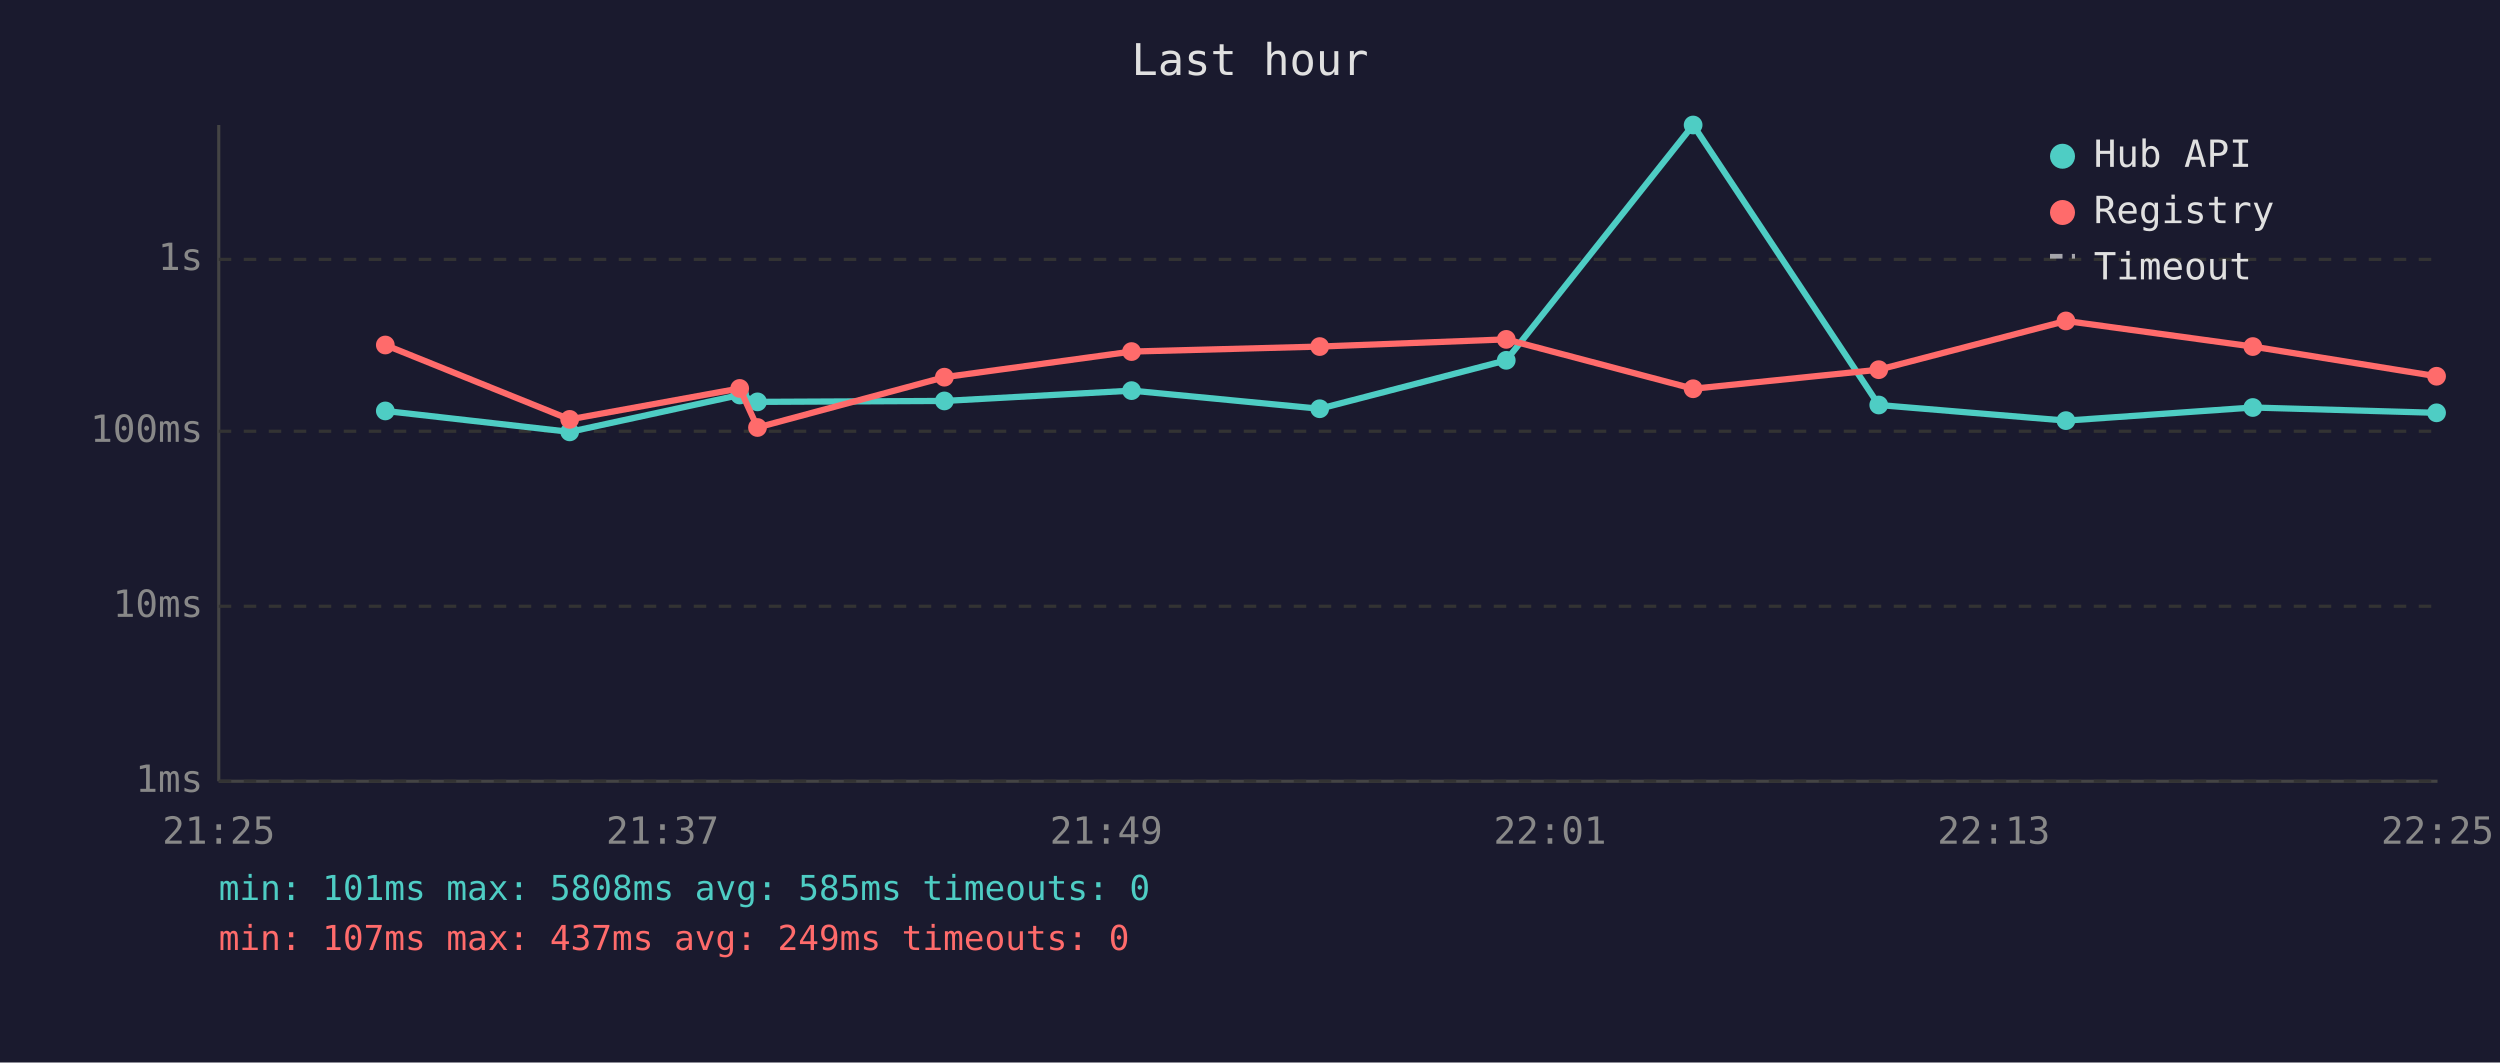
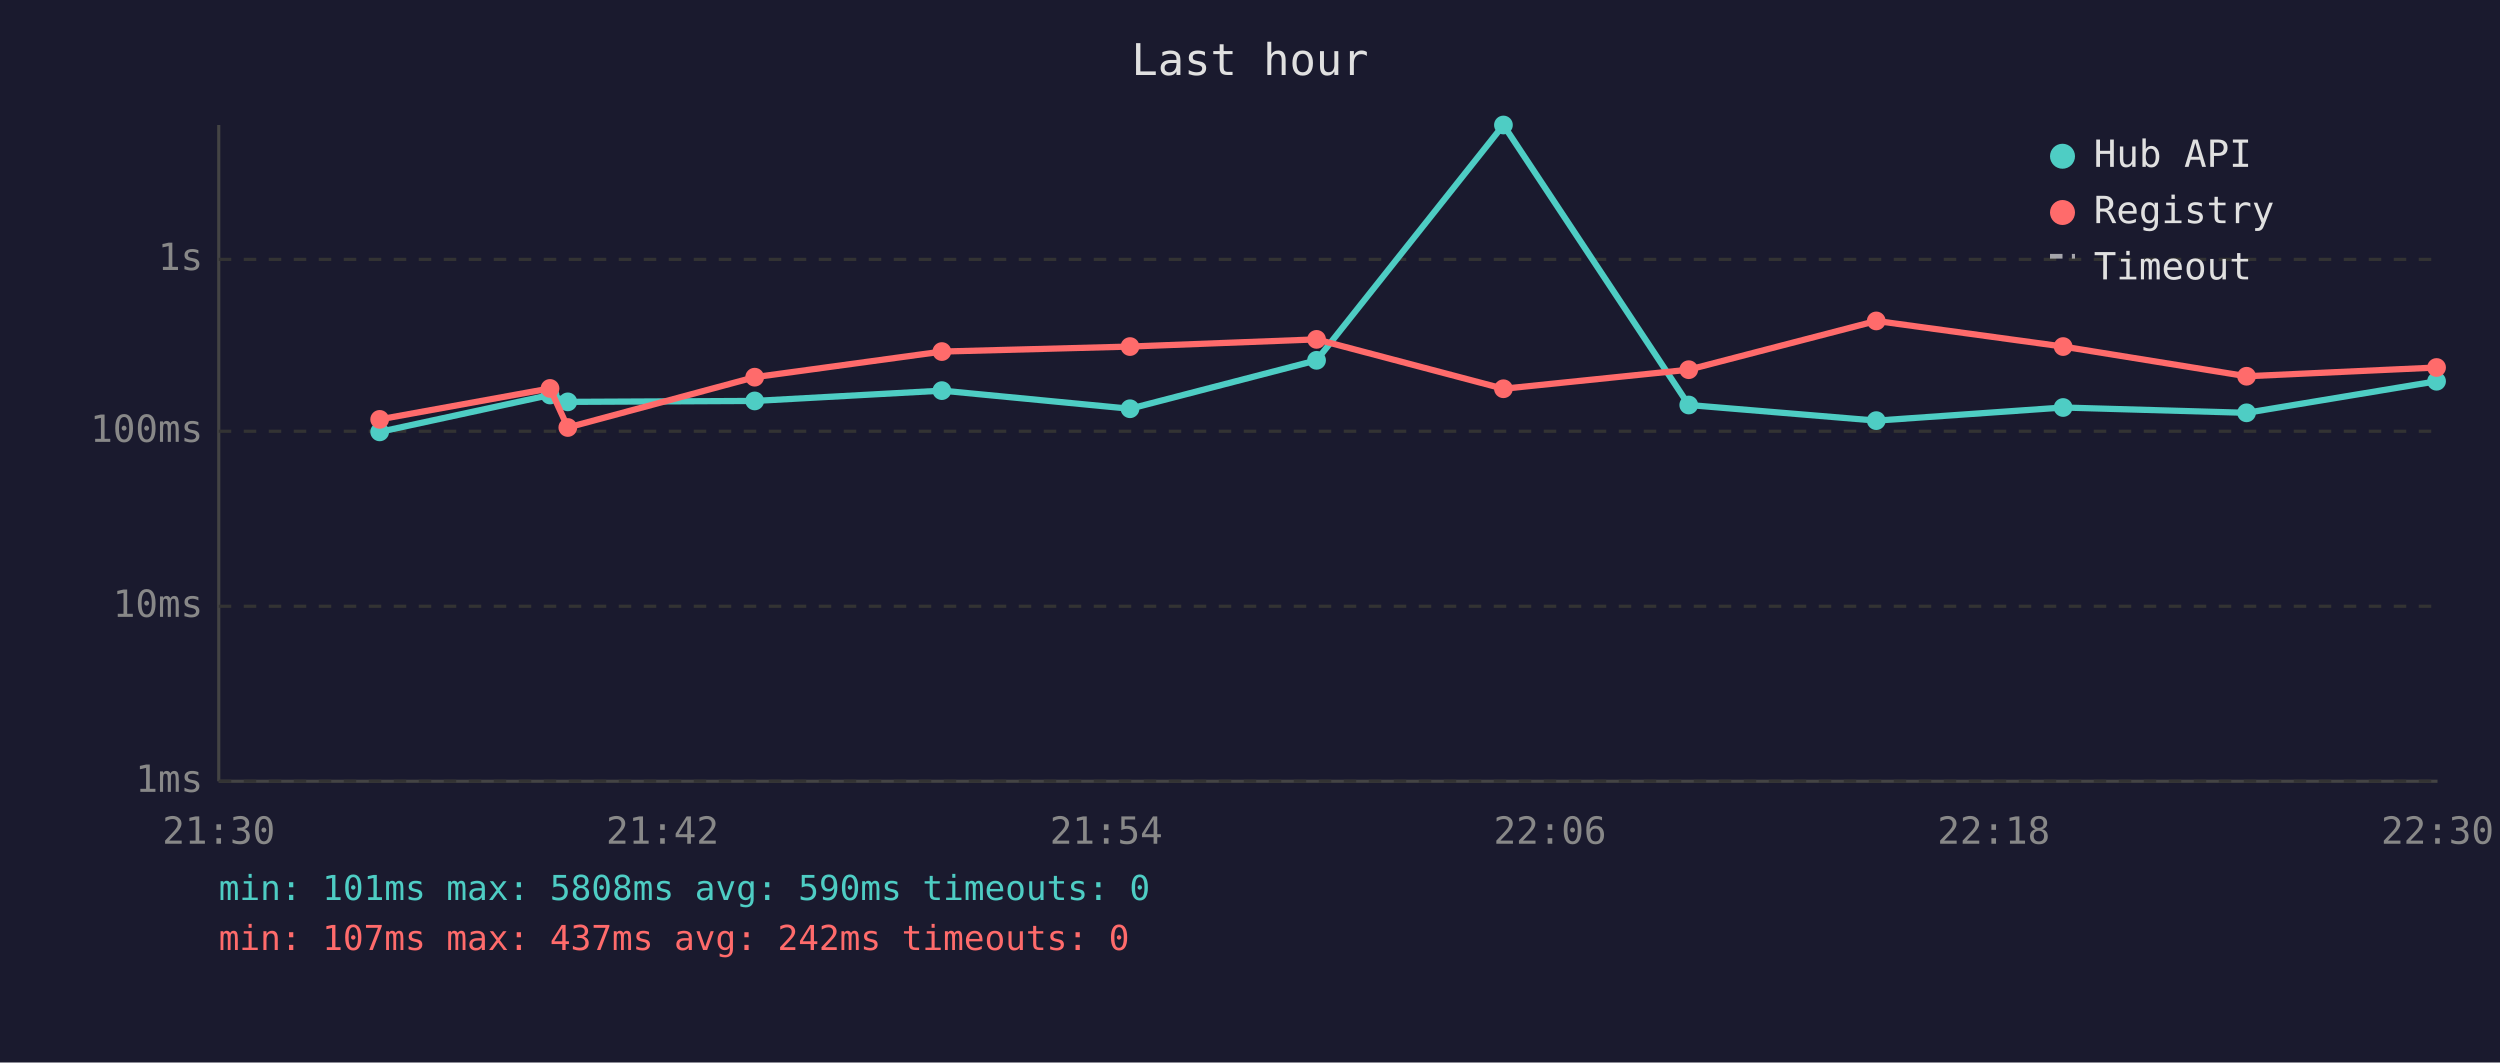
<svg xmlns="http://www.w3.org/2000/svg" viewBox="0 0 800 340" font-family="monospace" font-size="12">
  <rect width="800" height="340" fill="#1a1a2e" />
  <text x="400" y="24" fill="#e0e0e0" font-size="14" text-anchor="middle">Last hour</text>
  <line x1="70" y1="40" x2="70" y2="250" stroke="#444" stroke-width="1" />
  <line x1="70" y1="250" x2="780" y2="250" stroke="#444" stroke-width="1" />
  <line x1="70" y1="250" x2="780" y2="250" stroke="#333" stroke-width="1" stroke-dasharray="4" />
  <text x="65" y="250" fill="#888" text-anchor="end" dominant-baseline="middle">1ms</text>
  <line x1="70" y1="194" x2="780" y2="194" stroke="#333" stroke-width="1" stroke-dasharray="4" />
  <text x="65" y="194" fill="#888" text-anchor="end" dominant-baseline="middle">10ms</text>
  <line x1="70" y1="138" x2="780" y2="138" stroke="#333" stroke-width="1" stroke-dasharray="4" />
  <text x="65" y="138" fill="#888" text-anchor="end" dominant-baseline="middle">100ms</text>
  <line x1="70" y1="83" x2="780" y2="83" stroke="#333" stroke-width="1" stroke-dasharray="4" />
  <text x="65" y="83" fill="#888" text-anchor="end" dominant-baseline="middle">1s</text>
-   <text x="70" y="270" fill="#888" text-anchor="middle">21:25</text>
-   <text x="212" y="270" fill="#888" text-anchor="middle">21:37</text>
-   <text x="354" y="270" fill="#888" text-anchor="middle">21:49</text>
-   <text x="496" y="270" fill="#888" text-anchor="middle">22:01</text>
-   <text x="638" y="270" fill="#888" text-anchor="middle">22:13</text>
-   <text x="780" y="270" fill="#888" text-anchor="middle">22:25</text>
-   <polyline points="123.3,131.5 182.3,138.2 236.7,126.4 242.4,128.6 302.2,128.3 362.1,125.0 422.3,130.8 482.0,115.3 541.8,40.0 601.2,129.6 661.1,134.6 720.9,130.4 779.7,132.1" fill="none" stroke="#4ecdc4" stroke-width="2" opacity="1" />
-   <circle cx="123.3" cy="131.5" r="3" fill="#4ecdc4" />
-   <circle cx="182.3" cy="138.2" r="3" fill="#4ecdc4" />
-   <circle cx="236.7" cy="126.4" r="3" fill="#4ecdc4" />
-   <circle cx="242.4" cy="128.6" r="3" fill="#4ecdc4" />
-   <circle cx="302.2" cy="128.3" r="3" fill="#4ecdc4" />
-   <circle cx="362.1" cy="125.0" r="3" fill="#4ecdc4" />
-   <circle cx="422.3" cy="130.8" r="3" fill="#4ecdc4" />
-   <circle cx="482.0" cy="115.3" r="3" fill="#4ecdc4" />
-   <circle cx="541.8" cy="40.0" r="3" fill="#4ecdc4" />
-   <circle cx="601.2" cy="129.6" r="3" fill="#4ecdc4" />
-   <circle cx="661.1" cy="134.6" r="3" fill="#4ecdc4" />
-   <circle cx="720.9" cy="130.4" r="3" fill="#4ecdc4" />
-   <circle cx="779.7" cy="132.1" r="3" fill="#4ecdc4" />
-   <polyline points="123.3,110.4 182.3,134.2 236.7,124.3 242.4,136.8 302.2,120.7 362.1,112.5 422.3,110.9 482.0,108.6 541.8,124.4 601.2,118.3 661.1,102.7 720.9,110.9 779.7,120.4" fill="none" stroke="#ff6b6b" stroke-width="2" opacity="1" />
-   <circle cx="123.3" cy="110.4" r="3" fill="#ff6b6b" />
-   <circle cx="182.3" cy="134.2" r="3" fill="#ff6b6b" />
-   <circle cx="236.7" cy="124.3" r="3" fill="#ff6b6b" />
-   <circle cx="242.4" cy="136.8" r="3" fill="#ff6b6b" />
-   <circle cx="302.2" cy="120.7" r="3" fill="#ff6b6b" />
-   <circle cx="362.1" cy="112.5" r="3" fill="#ff6b6b" />
-   <circle cx="422.3" cy="110.9" r="3" fill="#ff6b6b" />
-   <circle cx="482.0" cy="108.6" r="3" fill="#ff6b6b" />
-   <circle cx="541.8" cy="124.4" r="3" fill="#ff6b6b" />
-   <circle cx="601.2" cy="118.3" r="3" fill="#ff6b6b" />
-   <circle cx="661.1" cy="102.7" r="3" fill="#ff6b6b" />
-   <circle cx="720.9" cy="110.9" r="3" fill="#ff6b6b" />
-   <circle cx="779.7" cy="120.4" r="3" fill="#ff6b6b" />
+   <text x="70" y="270" fill="#888" text-anchor="middle">21:30</text>
+   <text x="212" y="270" fill="#888" text-anchor="middle">21:42</text>
+   <text x="354" y="270" fill="#888" text-anchor="middle">21:54</text>
+   <text x="496" y="270" fill="#888" text-anchor="middle">22:06</text>
+   <text x="638" y="270" fill="#888" text-anchor="middle">22:18</text>
+   <text x="780" y="270" fill="#888" text-anchor="middle">22:30</text>
+   <polyline points="121.5,138.2 176.0,126.4 181.7,128.6 241.5,128.3 301.4,125.0 361.6,130.8 421.3,115.3 481.1,40.0 540.4,129.6 600.4,134.6 660.2,130.4 718.9,132.1 779.7,122.0" fill="none" stroke="#4ecdc4" stroke-width="2" opacity="1" />
+   <circle cx="121.5" cy="138.2" r="3" fill="#4ecdc4" />
+   <circle cx="176.0" cy="126.4" r="3" fill="#4ecdc4" />
+   <circle cx="181.7" cy="128.6" r="3" fill="#4ecdc4" />
+   <circle cx="241.5" cy="128.3" r="3" fill="#4ecdc4" />
+   <circle cx="301.4" cy="125.0" r="3" fill="#4ecdc4" />
+   <circle cx="361.6" cy="130.8" r="3" fill="#4ecdc4" />
+   <circle cx="421.3" cy="115.3" r="3" fill="#4ecdc4" />
+   <circle cx="481.1" cy="40.0" r="3" fill="#4ecdc4" />
+   <circle cx="540.4" cy="129.6" r="3" fill="#4ecdc4" />
+   <circle cx="600.4" cy="134.6" r="3" fill="#4ecdc4" />
+   <circle cx="660.2" cy="130.4" r="3" fill="#4ecdc4" />
+   <circle cx="718.9" cy="132.1" r="3" fill="#4ecdc4" />
+   <circle cx="779.7" cy="122.0" r="3" fill="#4ecdc4" />
+   <polyline points="121.5,134.2 176.0,124.3 181.7,136.8 241.5,120.7 301.4,112.5 361.6,110.9 421.3,108.6 481.1,124.4 540.4,118.3 600.4,102.7 660.2,110.9 718.9,120.4 779.7,117.6" fill="none" stroke="#ff6b6b" stroke-width="2" opacity="1" />
+   <circle cx="121.5" cy="134.2" r="3" fill="#ff6b6b" />
+   <circle cx="176.0" cy="124.3" r="3" fill="#ff6b6b" />
+   <circle cx="181.7" cy="136.8" r="3" fill="#ff6b6b" />
+   <circle cx="241.5" cy="120.7" r="3" fill="#ff6b6b" />
+   <circle cx="301.4" cy="112.5" r="3" fill="#ff6b6b" />
+   <circle cx="361.6" cy="110.9" r="3" fill="#ff6b6b" />
+   <circle cx="421.3" cy="108.6" r="3" fill="#ff6b6b" />
+   <circle cx="481.1" cy="124.4" r="3" fill="#ff6b6b" />
+   <circle cx="540.4" cy="118.3" r="3" fill="#ff6b6b" />
+   <circle cx="600.4" cy="102.7" r="3" fill="#ff6b6b" />
+   <circle cx="660.2" cy="110.9" r="3" fill="#ff6b6b" />
+   <circle cx="718.9" cy="120.4" r="3" fill="#ff6b6b" />
+   <circle cx="779.7" cy="117.6" r="3" fill="#ff6b6b" />
  <circle cx="660" cy="50" r="4" fill="#4ecdc4" />
  <text x="670" y="50" fill="#e0e0e0" dominant-baseline="middle">Hub API</text>
  <circle cx="660" cy="68" r="4" fill="#ff6b6b" />
  <text x="670" y="68" fill="#e0e0e0" dominant-baseline="middle">Registry</text>
  <line x1="656" y1="82" x2="664" y2="82" stroke="#e0e0e0" stroke-width="1.5" stroke-dasharray="4,3" opacity="0.7" />
  <text x="670" y="86" fill="#e0e0e0" dominant-baseline="middle">Timeout</text>
-   <text x="70" y="288" fill="#4ecdc4" font-size="11">min: 101ms  max: 5808ms  avg: 585ms  timeouts: 0</text>
-   <text x="70" y="304" fill="#ff6b6b" font-size="11">min: 107ms  max: 437ms  avg: 249ms  timeouts: 0</text>
+   <text x="70" y="288" fill="#4ecdc4" font-size="11">min: 101ms  max: 5808ms  avg: 590ms  timeouts: 0</text>
+   <text x="70" y="304" fill="#ff6b6b" font-size="11">min: 107ms  max: 437ms  avg: 242ms  timeouts: 0</text>
</svg>
